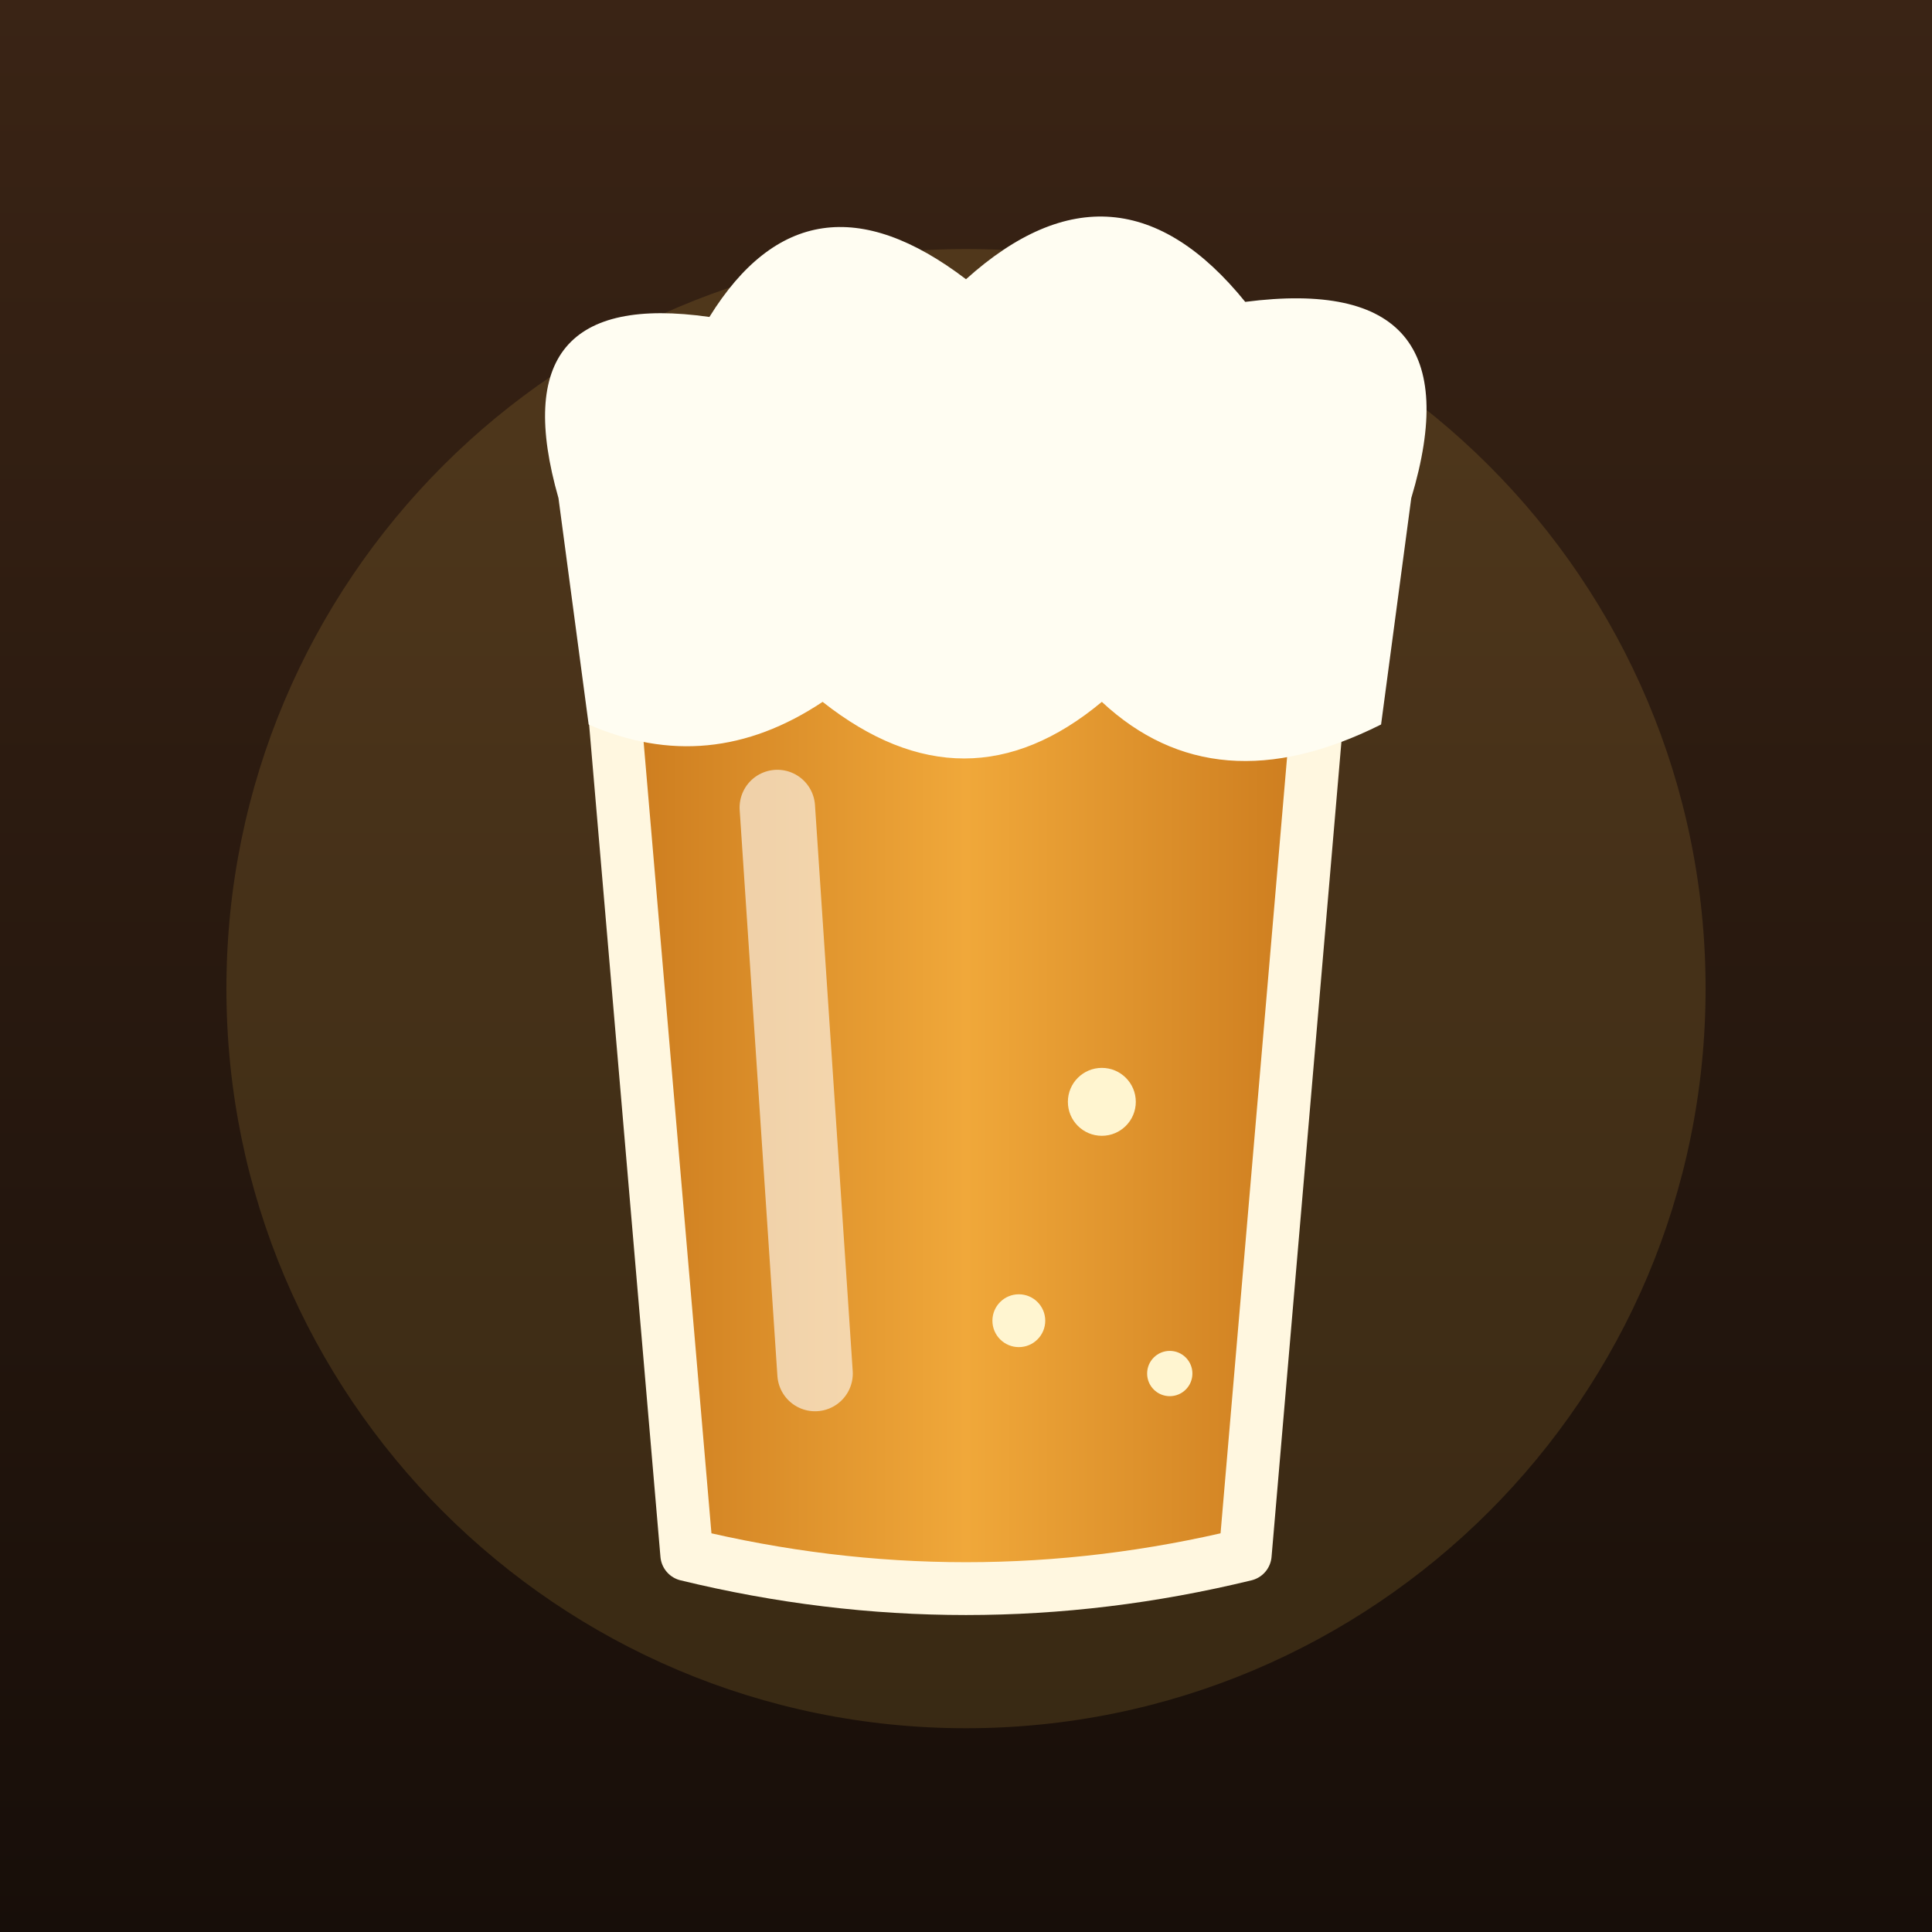
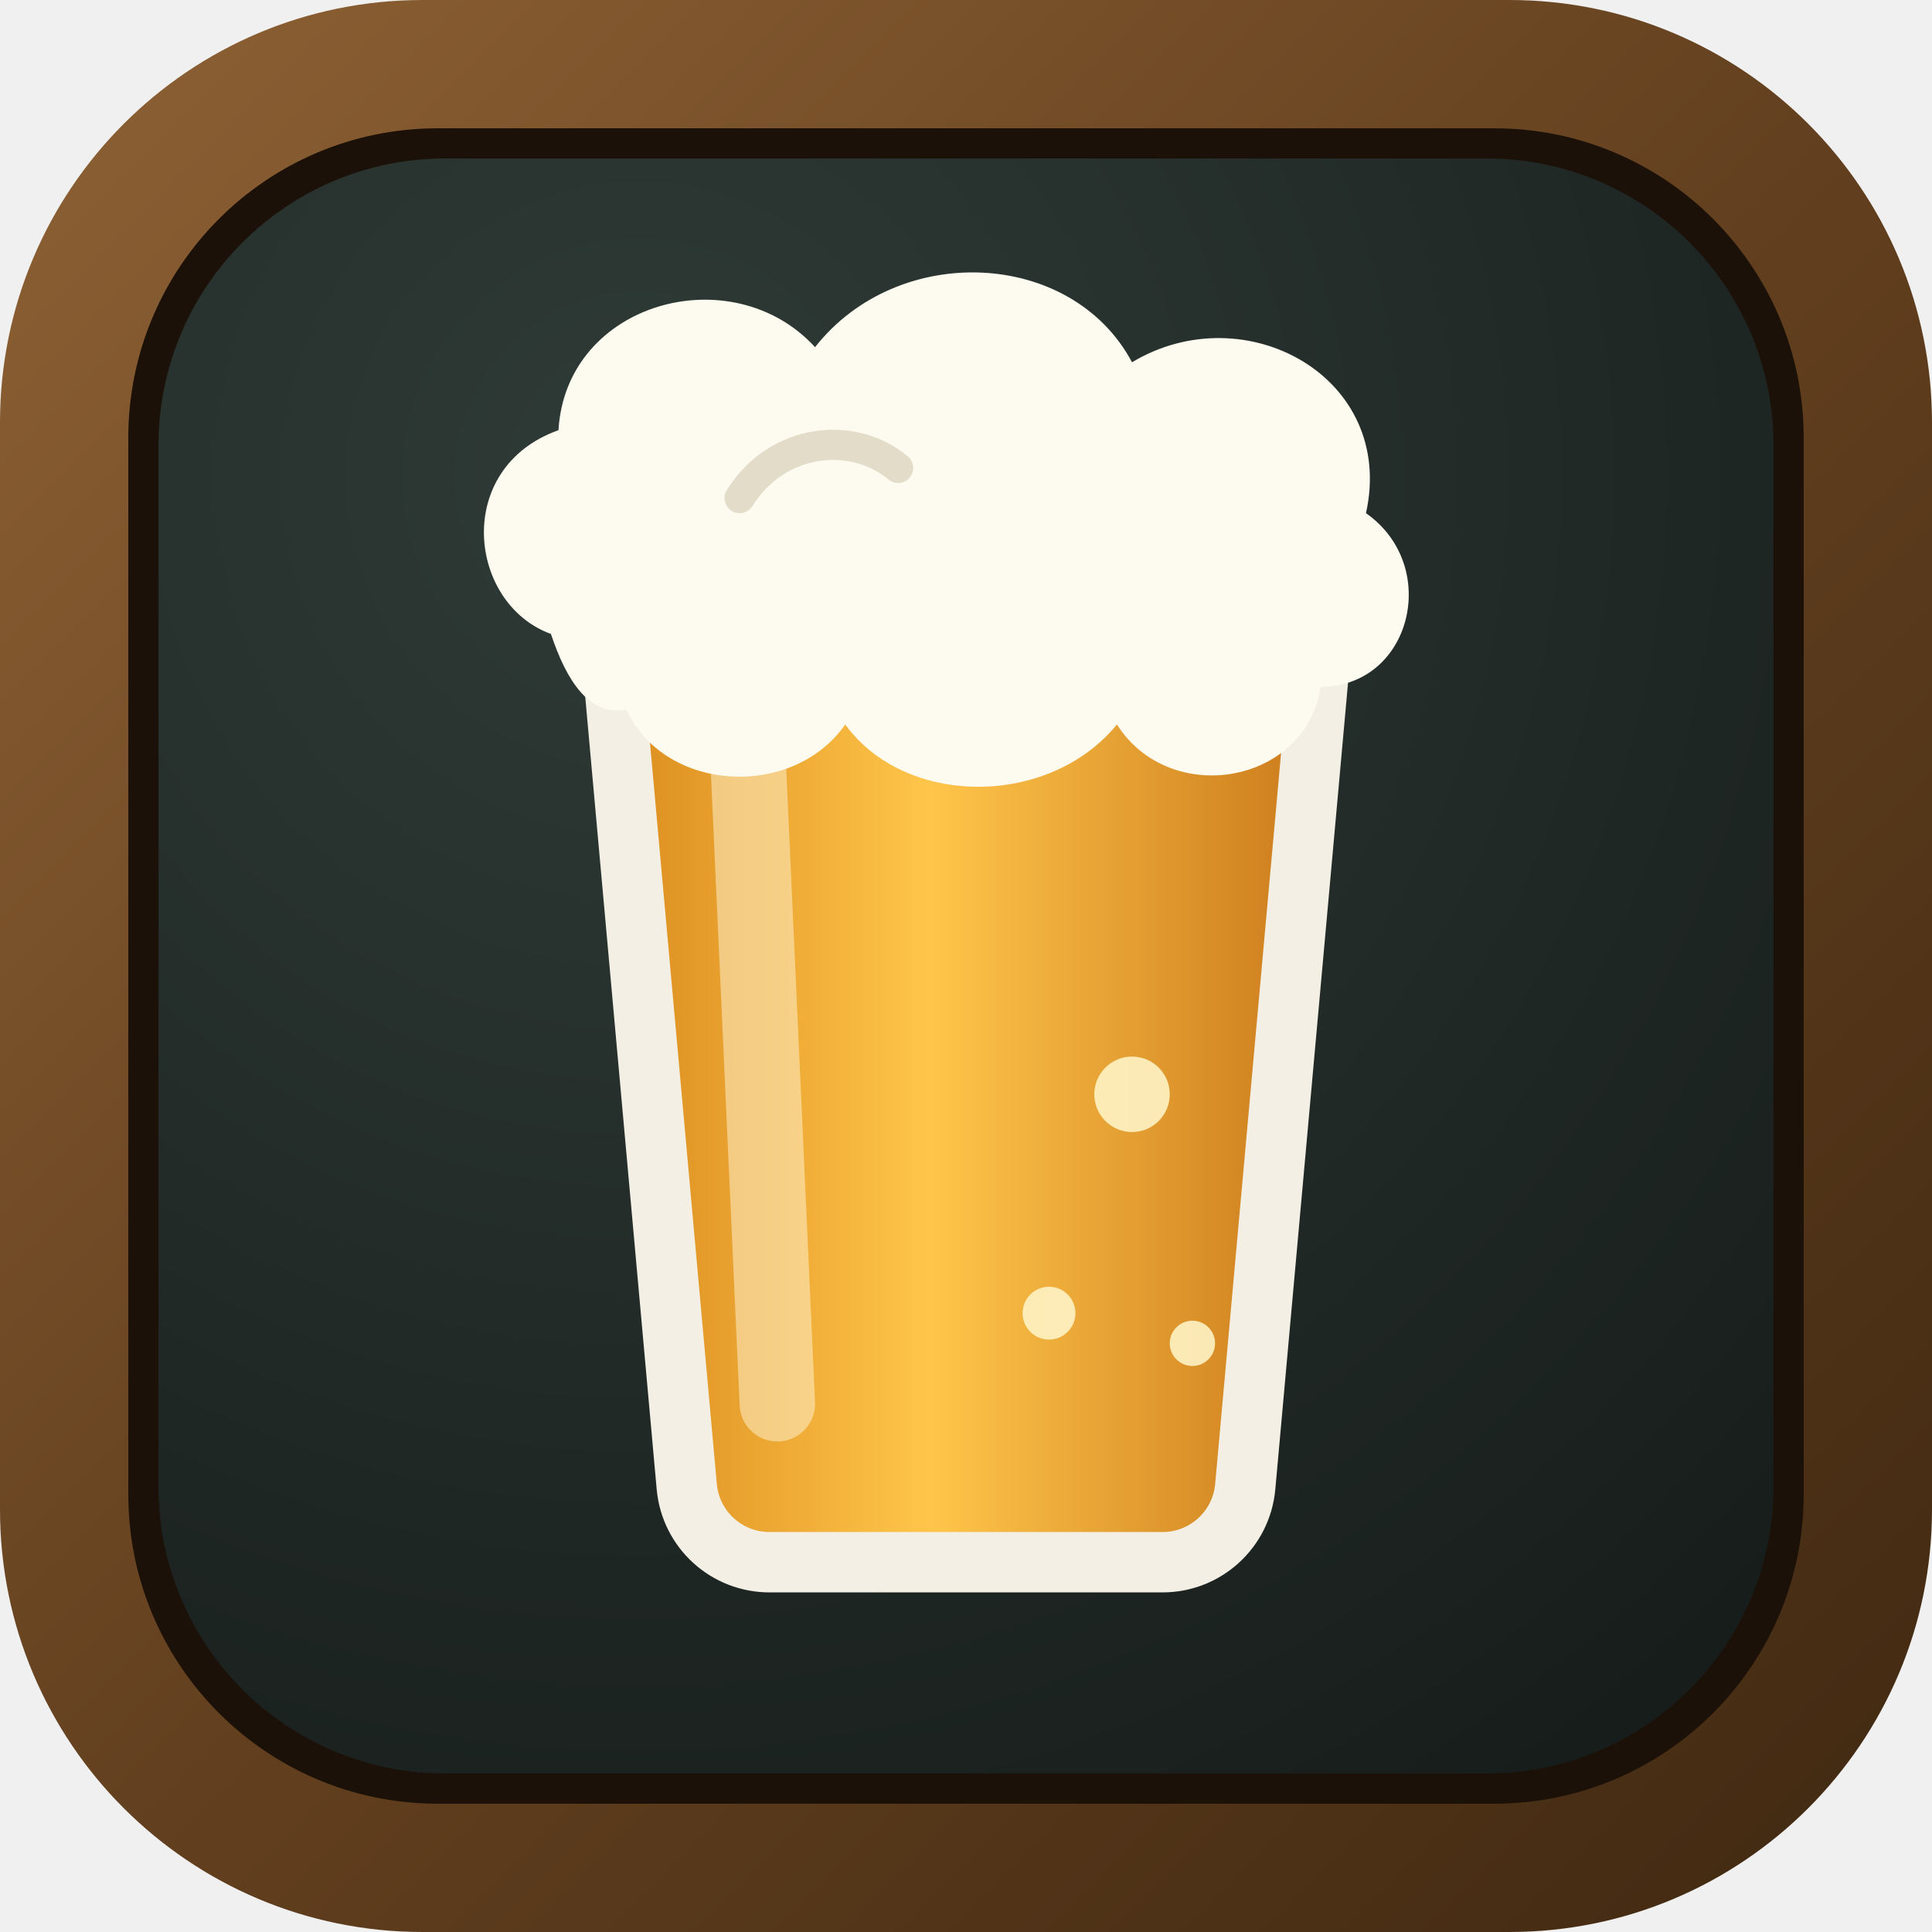
<svg xmlns="http://www.w3.org/2000/svg" viewBox="0 0 512 512">
  <defs>
-     <linearGradient id="bg" x1="0" y1="0" x2="0" y2="1">
-       <stop offset="0" stop-color="#3a2415" />
-       <stop offset="1" stop-color="#170e09" />
+     <linearGradient id="wood" x1="0" y1="0" x2="1" y2="1">
+       <stop offset="0" stop-color="#8f6235" />
+       <stop offset="0.5" stop-color="#63401f" />
+       <stop offset="1" stop-color="#3f2811" />
    </linearGradient>
+     <radialGradient id="board" cx="0.3" cy="0.2" r="1">
+       <stop offset="0" stop-color="#2f3b37" />
+       <stop offset="1" stop-color="#161c1a" />
+     </radialGradient>
    <linearGradient id="beer" x1="0" y1="0" x2="1" y2="0">
-       <stop offset="0" stop-color="#c9781c" />
-       <stop offset="0.5" stop-color="#f0a83a" />
-       <stop offset="1" stop-color="#c9781c" />
+       <stop offset="0" stop-color="#d98a1c" />
+       <stop offset="0.45" stop-color="#ffc54a" />
+       <stop offset="1" stop-color="#c9781a" />
    </linearGradient>
  </defs>
-   <rect width="512" height="512" fill="url(#bg)" />
-   <circle cx="256" cy="262" r="196" fill="#f6c651" opacity="0.14" />
-   <path d="M158 132h196l-24 280q-74 18-148 0Z" fill="url(#beer)" stroke="#fff7e0" stroke-width="14" stroke-linejoin="round" />
-   <path d="M148 132q-16-56 40-48q26-42 68-10q40-36 74 6q62-8 44 52l-8 60q-44 22-74-6q-36 30-74 0q-30 20-62 6Z" fill="#fffdf2" />
-   <path d="M206 214l10 150" stroke="#fff" stroke-width="20" stroke-linecap="round" opacity="0.6" />
-   <circle cx="292" cy="292" r="9" fill="#fff5d0" />
-   <circle cx="270" cy="350" r="7" fill="#fff5d0" />
-   <circle cx="310" cy="364" r="6" fill="#fff5d0" />
+   <rect width="512" height="512" rx="112" fill="url(#wood)" />
+   <rect x="34" y="34" width="444" height="444" rx="82" fill="#1c1108" />
+   <rect x="42" y="42" width="428" height="428" rx="76" fill="url(#board)" />
+   <path d="M160 150h192l-22 244a22 22 0 0 1-22 20H204a22 22 0 0 1-22-20Z" fill="url(#beer)" />
+   <path d="M250 196l8 176" stroke="#fff6d8" stroke-width="20" stroke-linecap="round" opacity="0.5" transform="translate(-52 0)" />
+   <circle cx="300" cy="290" r="10" fill="#fff3c4" opacity="0.9" />
+   <circle cx="278" cy="348" r="7" fill="#fff3c4" opacity="0.9" />
+   <circle cx="316" cy="356" r="6" fill="#fff3c4" opacity="0.9" />
+   <path d="M160 150h192l-22 244a22 22 0 0 1-22 20H204a22 22 0 0 1-22-20Z" fill="none" stroke="#f3efe4" stroke-width="16" stroke-linejoin="round" />
+   <path d="M146 168c-22-8-26-44 2-54 2-34 46-46 68-22 22-28 68-26 84 4 30-18 70 4 62 40 20 14 12 46-12 46-4 26-40 32-54 10-18 22-56 22-72 0-14 20-48 18-58-4-10 2-16-8-20-20Z" fill="#fdfaf0" />
+   <path d="M196 132c10-16 30-18 42-8" fill="none" stroke="#e2dcc8" stroke-width="8" stroke-linecap="round" />
</svg>
